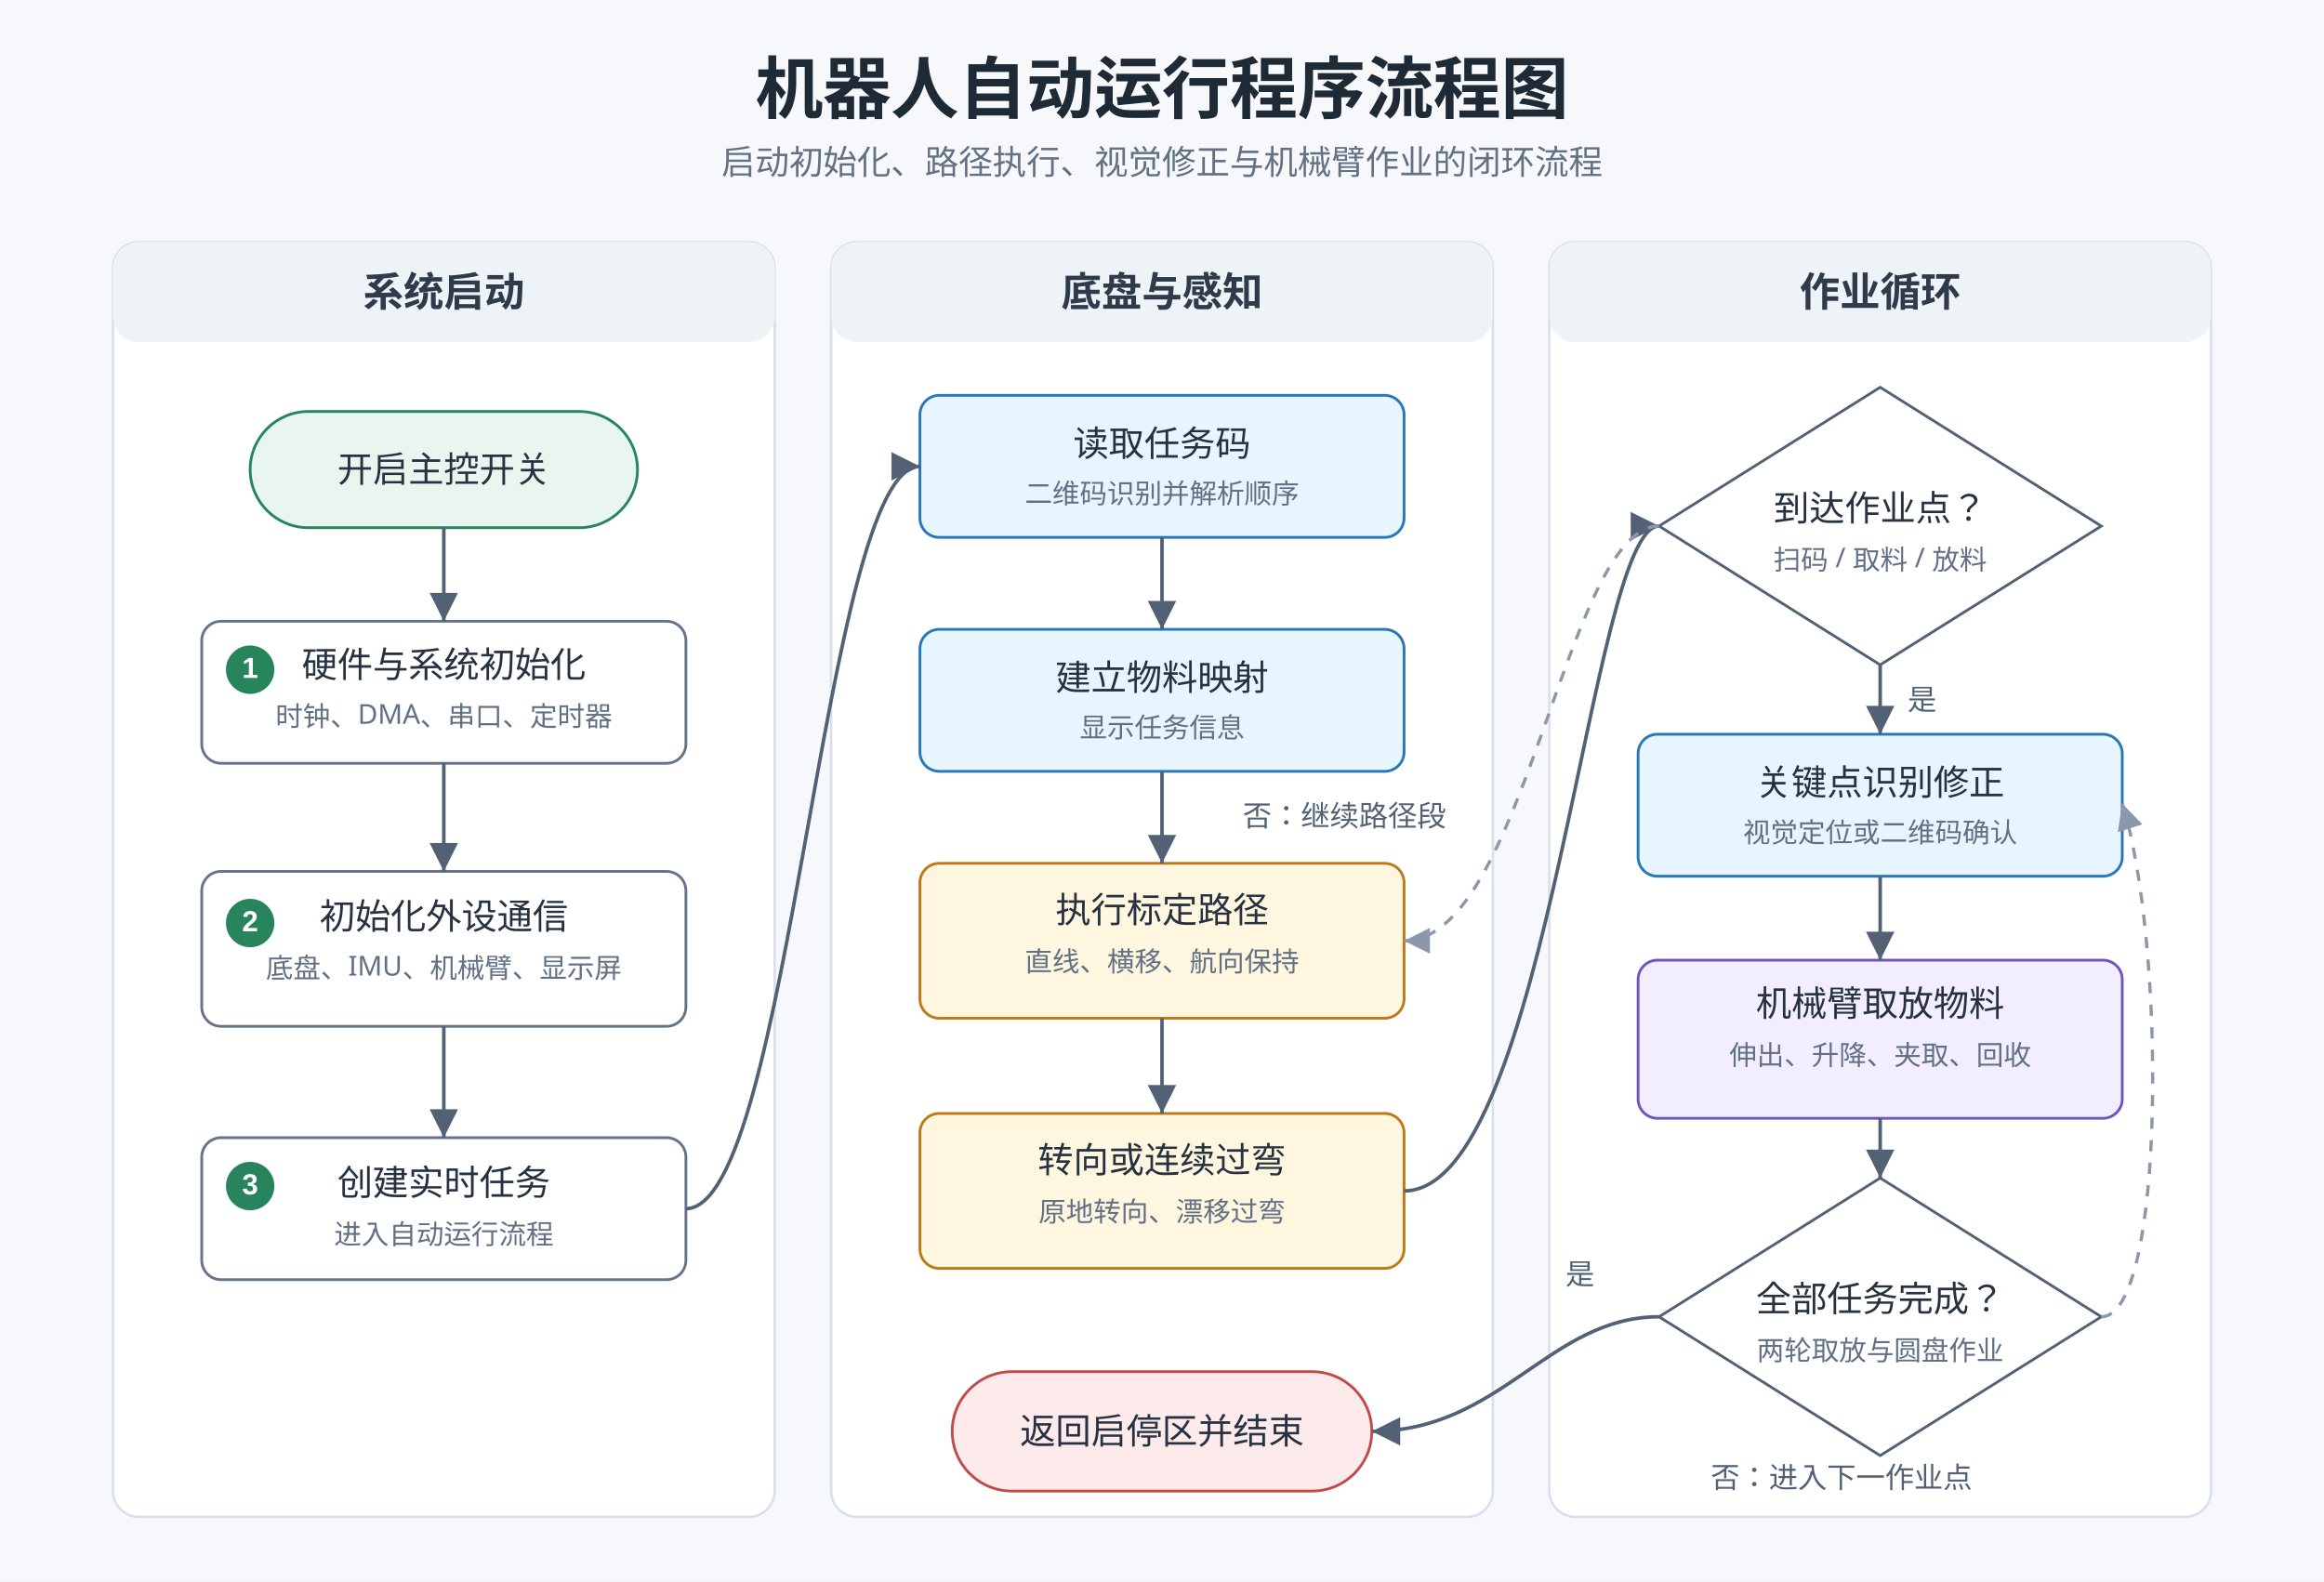
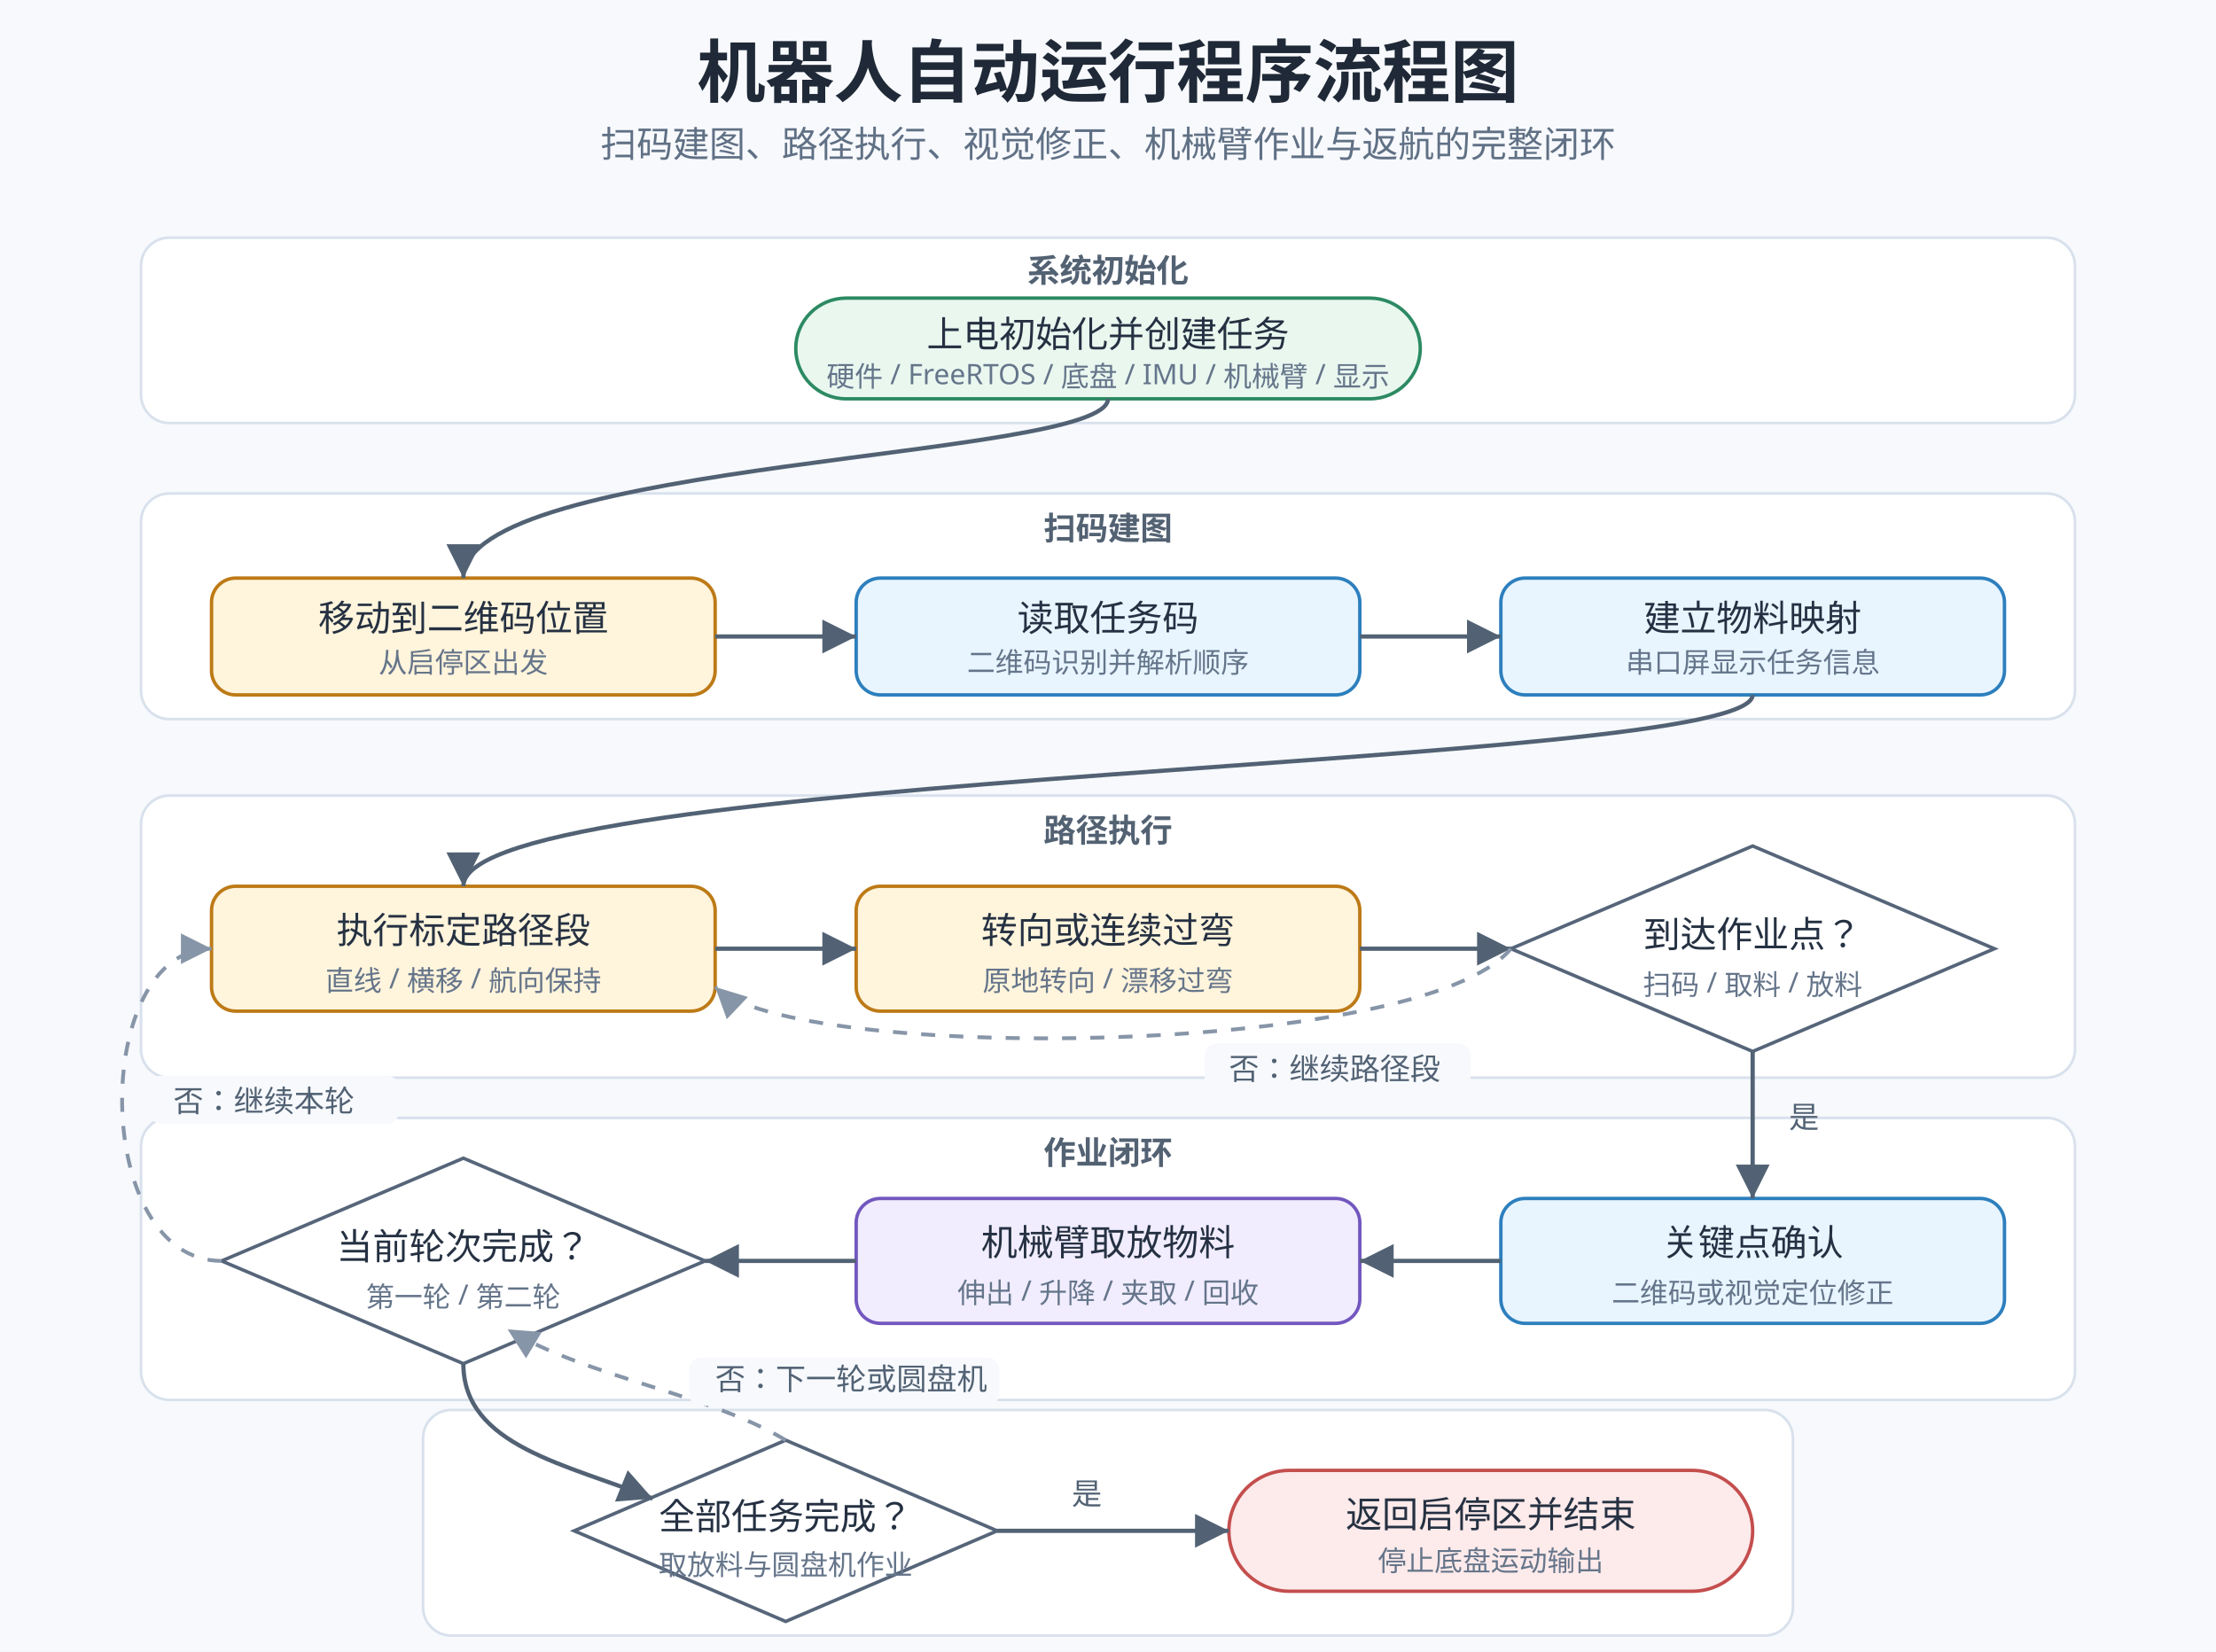
- <svg xmlns="http://www.w3.org/2000/svg" width="1440" height="980" viewBox="0 0 1440 980">
+ <svg xmlns="http://www.w3.org/2000/svg" width="1100" height="820" viewBox="0 0 1100 820">
  <defs>
    <style>
-       .bg { fill: #f6f8fb; }
-       .panel { fill: #ffffff; stroke: #d8e0ea; stroke-width: 1.5; }
-       .panel-head { fill: #eef3f8; }
-       .title { font-family: "Microsoft YaHei", "SimHei", sans-serif; font-size: 42px; font-weight: 700; fill: #1f2a37; text-anchor: middle; }
-       .subtitle { font-family: "Microsoft YaHei", "SimHei", sans-serif; font-size: 21px; fill: #627184; text-anchor: middle; }
-       .phase { font-family: "Microsoft YaHei", "SimHei", sans-serif; font-size: 25px; font-weight: 700; fill: #2f3b4a; text-anchor: middle; dominant-baseline: middle; }
-       .node { fill: #ffffff; stroke: #64748b; stroke-width: 1.7; }
-       .start { fill: #e8f6ef; stroke: #27845d; }
-       .motion { fill: #fff6df; stroke: #bd7a16; }
-       .sense { fill: #e7f5ff; stroke: #2877b8; }
-       .arm { fill: #f2edff; stroke: #6d55bd; }
-       .end { fill: #fdeaea; stroke: #bf4b4b; }
-       .diamond { fill: #ffffff; stroke: #526274; stroke-width: 1.7; }
-       .text { font-family: "Microsoft YaHei", "SimHei", sans-serif; font-size: 22px; fill: #263241; text-anchor: middle; dominant-baseline: middle; }
-       .small { font-size: 17px; fill: #617084; }
-       .label { font-family: "Microsoft YaHei", "SimHei", sans-serif; font-size: 18px; fill: #526274; }
-       .arrow { fill: none; stroke: #526274; stroke-width: 2.2; marker-end: url(#arrow); }
-       .loop { fill: none; stroke: #8a98aa; stroke-width: 2; stroke-dasharray: 7 7; marker-end: url(#arrow-muted); }
-       .index { font-family: Arial, sans-serif; font-size: 18px; font-weight: 700; fill: #ffffff; text-anchor: middle; dominant-baseline: middle; }
+       .bg { fill: #f7f9fc; }
+       .title { font-family: "Microsoft YaHei", "SimHei", sans-serif; font-size: 34px; font-weight: 700; fill: #1f2937; text-anchor: middle; }
+       .subtitle { font-family: "Microsoft YaHei", "SimHei", sans-serif; font-size: 18px; fill: #607085; text-anchor: middle; }
+       .band { fill: #ffffff; stroke: #d8e1ec; stroke-width: 1.3; }
+       .band-title { font-family: "Microsoft YaHei", "SimHei", sans-serif; font-size: 16px; font-weight: 700; fill: #536273; text-anchor: middle; }
+       .node { stroke-width: 1.7; }
+       .sys { fill: #e9f7ef; stroke: #2c8a62; }
+       .sense { fill: #e8f5ff; stroke: #2d7fbd; }
+       .motion { fill: #fff4dc; stroke: #bd7a16; }
+       .arm { fill: #f1edff; stroke: #7357bf; }
+       .end { fill: #fdeaea; stroke: #c44e4e; }
+       .decision { fill: #ffffff; stroke: #566579; stroke-width: 1.7; }
+       .text { font-family: "Microsoft YaHei", "SimHei", sans-serif; font-size: 18px; fill: #253142; text-anchor: middle; dominant-baseline: middle; }
+       .small { font-size: 14px; fill: #65758a; }
+       .label { font-family: "Microsoft YaHei", "SimHei", sans-serif; font-size: 15px; fill: #526274; }
+       .label-bg { fill: #f7f9fc; stroke: none; }
+       .arrow { fill: none; stroke: #526274; stroke-width: 2.1; marker-end: url(#arrow); }
+       .loop { fill: none; stroke: #8795a8; stroke-width: 1.9; stroke-dasharray: 7 7; marker-end: url(#arrow-muted); }
    </style>
    <marker id="arrow" markerWidth="12" markerHeight="12" refX="10" refY="6" orient="auto" markerUnits="strokeWidth">
      <path d="M2,2 L10,6 L2,10 Z" fill="#526274" />
    </marker>
    <marker id="arrow-muted" markerWidth="12" markerHeight="12" refX="10" refY="6" orient="auto" markerUnits="strokeWidth">
-       <path d="M2,2 L10,6 L2,10 Z" fill="#8a98aa" />
+       <path d="M2,2 L10,6 L2,10 Z" fill="#8795a8" />
    </marker>
  </defs>
-   <rect class="bg" width="1440" height="980" />
-   <text class="title" x="720" y="70">机器人自动运行程序流程图</text>
-   <text class="subtitle" x="720" y="108">启动初始化、路径执行、视觉修正与机械臂作业的闭环流程</text>
-   <g id="panels">
-     <rect class="panel" x="70" y="150" width="410" height="790" rx="16" />
-     <rect class="panel-head" x="70" y="150" width="410" height="62" rx="16" />
-     <rect class="panel" x="515" y="150" width="410" height="790" rx="16" />
-     <rect class="panel-head" x="515" y="150" width="410" height="62" rx="16" />
-     <rect class="panel" x="960" y="150" width="410" height="790" rx="16" />
-     <rect class="panel-head" x="960" y="150" width="410" height="62" rx="16" />
-     <text class="phase" x="275" y="181">系统启动</text>
-     <text class="phase" x="720" y="181">底盘与感知</text>
-     <text class="phase" x="1165" y="181">作业循环</text>
+   <rect class="bg" width="1100" height="820" />
+   <text class="title" x="550" y="48">机器人自动运行程序流程图</text>
+   <text class="subtitle" x="550" y="78">扫码建图、路径执行、视觉修正、机械臂作业与返航的完整闭环</text>
+   <rect class="band" x="70" y="118" width="960" height="92" rx="14" />
+   <text class="band-title" x="550" y="140">系统初始化</text>
+   <rect class="band" x="70" y="245" width="960" height="112" rx="14" />
+   <text class="band-title" x="550" y="268">扫码建图</text>
+   <rect class="band" x="70" y="395" width="960" height="140" rx="14" />
+   <text class="band-title" x="550" y="418">路径执行</text>
+   <rect class="band" x="70" y="555" width="960" height="140" rx="14" />
+   <text class="band-title" x="550" y="578">作业闭环</text>
+   <rect class="band" x="210" y="700" width="680" height="112" rx="14" />
+   <g id="top">
+     <rect class="node sys" x="395" y="148" width="310" height="50" rx="25" />
+     <text class="text" x="550" y="166">上电初始化并创建任务</text>
+     <text class="text small" x="550" y="187">硬件 / FreeRTOS / 底盘 / IMU / 机械臂 / 显示</text>
  </g>
-   <g id="start-flow">
-     <rect class="node start" x="155" y="255" width="240" height="72" rx="36" />
-     <text class="text" x="275" y="291">开启主控开关</text>
-     <rect class="node" x="125" y="385" width="300" height="88" rx="12" />
-     <circle cx="155" cy="415" r="15" fill="#27845d" />
-     <text class="index" x="155" y="415">1</text>
-     <text class="text" x="275" y="412">硬件与系统初始化</text>
-     <text class="text small" x="275" y="444">时钟、DMA、串口、定时器</text>
-     <rect class="node" x="125" y="540" width="300" height="96" rx="12" />
-     <circle cx="155" cy="572" r="15" fill="#27845d" />
-     <text class="index" x="155" y="572">2</text>
-     <text class="text" x="275" y="568">初始化外设通信</text>
-     <text class="text small" x="275" y="600">底盘、IMU、机械臂、显示屏</text>
-     <rect class="node" x="125" y="705" width="300" height="88" rx="12" />
-     <circle cx="155" cy="735" r="15" fill="#27845d" />
-     <text class="index" x="155" y="735">3</text>
-     <text class="text" x="275" y="733">创建实时任务</text>
-     <text class="text small" x="275" y="765">进入自动运行流程</text>
+   <g id="scan">
+     <rect class="node motion" x="105" y="287" width="250" height="58" rx="12" />
+     <text class="text" x="230" y="307">移动到二维码位置</text>
+     <text class="text small" x="230" y="329">从启停区出发</text>
+     <rect class="node sense" x="425" y="287" width="250" height="58" rx="12" />
+     <text class="text" x="550" y="307">读取任务码</text>
+     <text class="text small" x="550" y="329">二维码识别并解析顺序</text>
+     <rect class="node sense" x="745" y="287" width="250" height="58" rx="12" />
+     <text class="text" x="870" y="307">建立物料映射</text>
+     <text class="text small" x="870" y="329">串口屏显示任务信息</text>
  </g>
-   <g id="motion-flow" transform="translate(-80 0)">
-     <rect class="node sense" x="650" y="245" width="300" height="88" rx="12" />
-     <text class="text" x="800" y="275">读取任务码</text>
-     <text class="text small" x="800" y="306">二维码识别并解析顺序</text>
-     <rect class="node sense" x="650" y="390" width="300" height="88" rx="12" />
-     <text class="text" x="800" y="420">建立物料映射</text>
-     <text class="text small" x="800" y="451">显示任务信息</text>
-     <rect class="node motion" x="650" y="535" width="300" height="96" rx="12" />
-     <text class="text" x="800" y="564">执行标定路径</text>
-     <text class="text small" x="800" y="596">直线、横移、航向保持</text>
-     <rect class="node motion" x="650" y="690" width="300" height="96" rx="12" />
-     <text class="text" x="800" y="719">转向或连续过弯</text>
-     <text class="text small" x="800" y="751">原地转向、漂移过弯</text>
+   <g id="path">
+     <rect class="node motion" x="105" y="440" width="250" height="62" rx="12" />
+     <text class="text" x="230" y="462">执行标定路径段</text>
+     <text class="text small" x="230" y="487">直线 / 横移 / 航向保持</text>
+     <rect class="node motion" x="425" y="440" width="250" height="62" rx="12" />
+     <text class="text" x="550" y="462">转向或连续过弯</text>
+     <text class="text small" x="550" y="487">原地转向 / 漂移过弯</text>
+     <polygon class="decision" points="870,420 990,471 870,522 750,471" />
+     <text class="text" x="870" y="464">到达作业点？</text>
+     <text class="text small" x="870" y="489">扫码 / 取料 / 放料</text>
  </g>
-   <g id="work-flow" transform="translate(-160 0)">
-     <polygon class="diamond" points="1325,240 1462,326 1325,412 1188,326" />
-     <text class="text" x="1325" y="315">到达作业点？</text>
-     <text class="text small" x="1325" y="347">扫码 / 取料 / 放料</text>
-     <rect class="node sense" x="1175" y="455" width="300" height="88" rx="12" />
-     <text class="text" x="1325" y="485">关键点识别修正</text>
-     <text class="text small" x="1325" y="516">视觉定位或二维码确认</text>
-     <rect class="node arm" x="1175" y="595" width="300" height="98" rx="12" />
-     <text class="text" x="1325" y="622">机械臂取放物料</text>
-     <text class="text small" x="1325" y="654">伸出、升降、夹取、回收</text>
-     <polygon class="diamond" points="1325,730 1462,816 1325,902 1188,816" />
-     <text class="text" x="1325" y="805">全部任务完成？</text>
-     <text class="text small" x="1325" y="837">两轮取放与圆盘作业</text>
+   <g id="work">
+     <rect class="node sense" x="745" y="595" width="250" height="62" rx="12" />
+     <text class="text" x="870" y="617">关键点确认</text>
+     <text class="text small" x="870" y="642">二维码或视觉定位修正</text>
+     <rect class="node arm" x="425" y="595" width="250" height="62" rx="12" />
+     <text class="text" x="550" y="617">机械臂取放物料</text>
+     <text class="text small" x="550" y="642">伸出 / 升降 / 夹取 / 回收</text>
+     <polygon class="decision" points="230,575 350,626 230,677 110,626" />
+     <text class="text" x="230" y="619">当前轮次完成？</text>
+     <text class="text small" x="230" y="644">第一轮 / 第二轮</text>
  </g>
-   <g id="end-flow">
-     <rect class="node end" x="590" y="850" width="260" height="74" rx="37" />
-     <text class="text" x="720" y="887">返回启停区并结束</text>
+   <g id="finish">
+     <polygon class="decision" points="390,715 495,760 390,805 285,760" />
+     <text class="text" x="390" y="753">全部任务完成？</text>
+     <text class="text small" x="390" y="777">取放料与圆盘机作业</text>
+     <rect class="node end" x="610" y="730" width="260" height="60" rx="30" />
+     <text class="text" x="740" y="752">返回启停区并结束</text>
+     <text class="text small" x="740" y="775">停止底盘运动输出</text>
  </g>
  <g id="arrows">
-     <path class="arrow" d="M275 327 L275 385" />
-     <path class="arrow" d="M275 473 L275 540" />
-     <path class="arrow" d="M275 636 L275 705" />
-     <path class="arrow" d="M425 749 C490 749 510 289 570 289" />
-     <path class="arrow" d="M720 333 L720 390" />
-     <path class="arrow" d="M720 478 L720 535" />
-     <path class="arrow" d="M720 631 L720 690" />
-     <path class="arrow" d="M870 738 C960 738 985 326 1028 326" />
-     <path class="arrow" d="M1165 412 L1165 455" />
-     <text class="label" x="1182" y="440">是</text>
-     <path class="arrow" d="M1165 543 L1165 595" />
-     <path class="arrow" d="M1165 693 L1165 730" />
-     <path class="arrow" d="M1028 816 C960 816 930 887 850 887" />
-     <text class="label" x="970" y="796">是</text>
-     <path class="loop" d="M1028 326 C970 326 945 583 870 583" />
-     <text class="label" x="770" y="512">否：继续路径段</text>
-     <path class="loop" d="M1302 816 C1342 816 1342 583 1315 498" />
-     <text class="label" x="1060" y="922">否：进入下一作业点</text>
+     <path class="arrow" d="M550 198 C550 228 230 228 230 287" />
+     <path class="arrow" d="M355 316 L425 316" />
+     <path class="arrow" d="M675 316 L745 316" />
+     <path class="arrow" d="M870 345 C870 382 230 382 230 440" />
+     <path class="arrow" d="M355 471 L425 471" />
+     <path class="arrow" d="M675 471 L750 471" />
+     <path class="arrow" d="M870 522 L870 595" />
+     <text class="label" x="888" y="560">是</text>
+     <path class="arrow" d="M745 626 L675 626" />
+     <path class="arrow" d="M425 626 L350 626" />
+     <path class="arrow" d="M230 677 C230 718 282 727 324 744" />
+     <path class="arrow" d="M495 760 L610 760" />
+     <text class="label" x="532" y="747">是</text>
+     <path class="loop" d="M750 471 C705 525 395 528 355 490" />
+     <rect class="label-bg" x="598" y="518" width="132" height="24" rx="6" />
+     <text class="label" x="610" y="536">否：继续路径段</text>
+     <path class="loop" d="M110 626 C45 626 45 471 105 471" />
+     <rect class="label-bg" x="74" y="534" width="124" height="24" rx="6" />
+     <text class="label" x="86" y="552">否：继续本轮</text>
+     <path class="loop" d="M390 715 C352 692 292 684 252 660" />
+     <rect class="label-bg" x="342" y="674" width="154" height="24" rx="6" />
+     <text class="label" x="355" y="690">否：下一轮或圆盘机</text>
  </g>
</svg>
